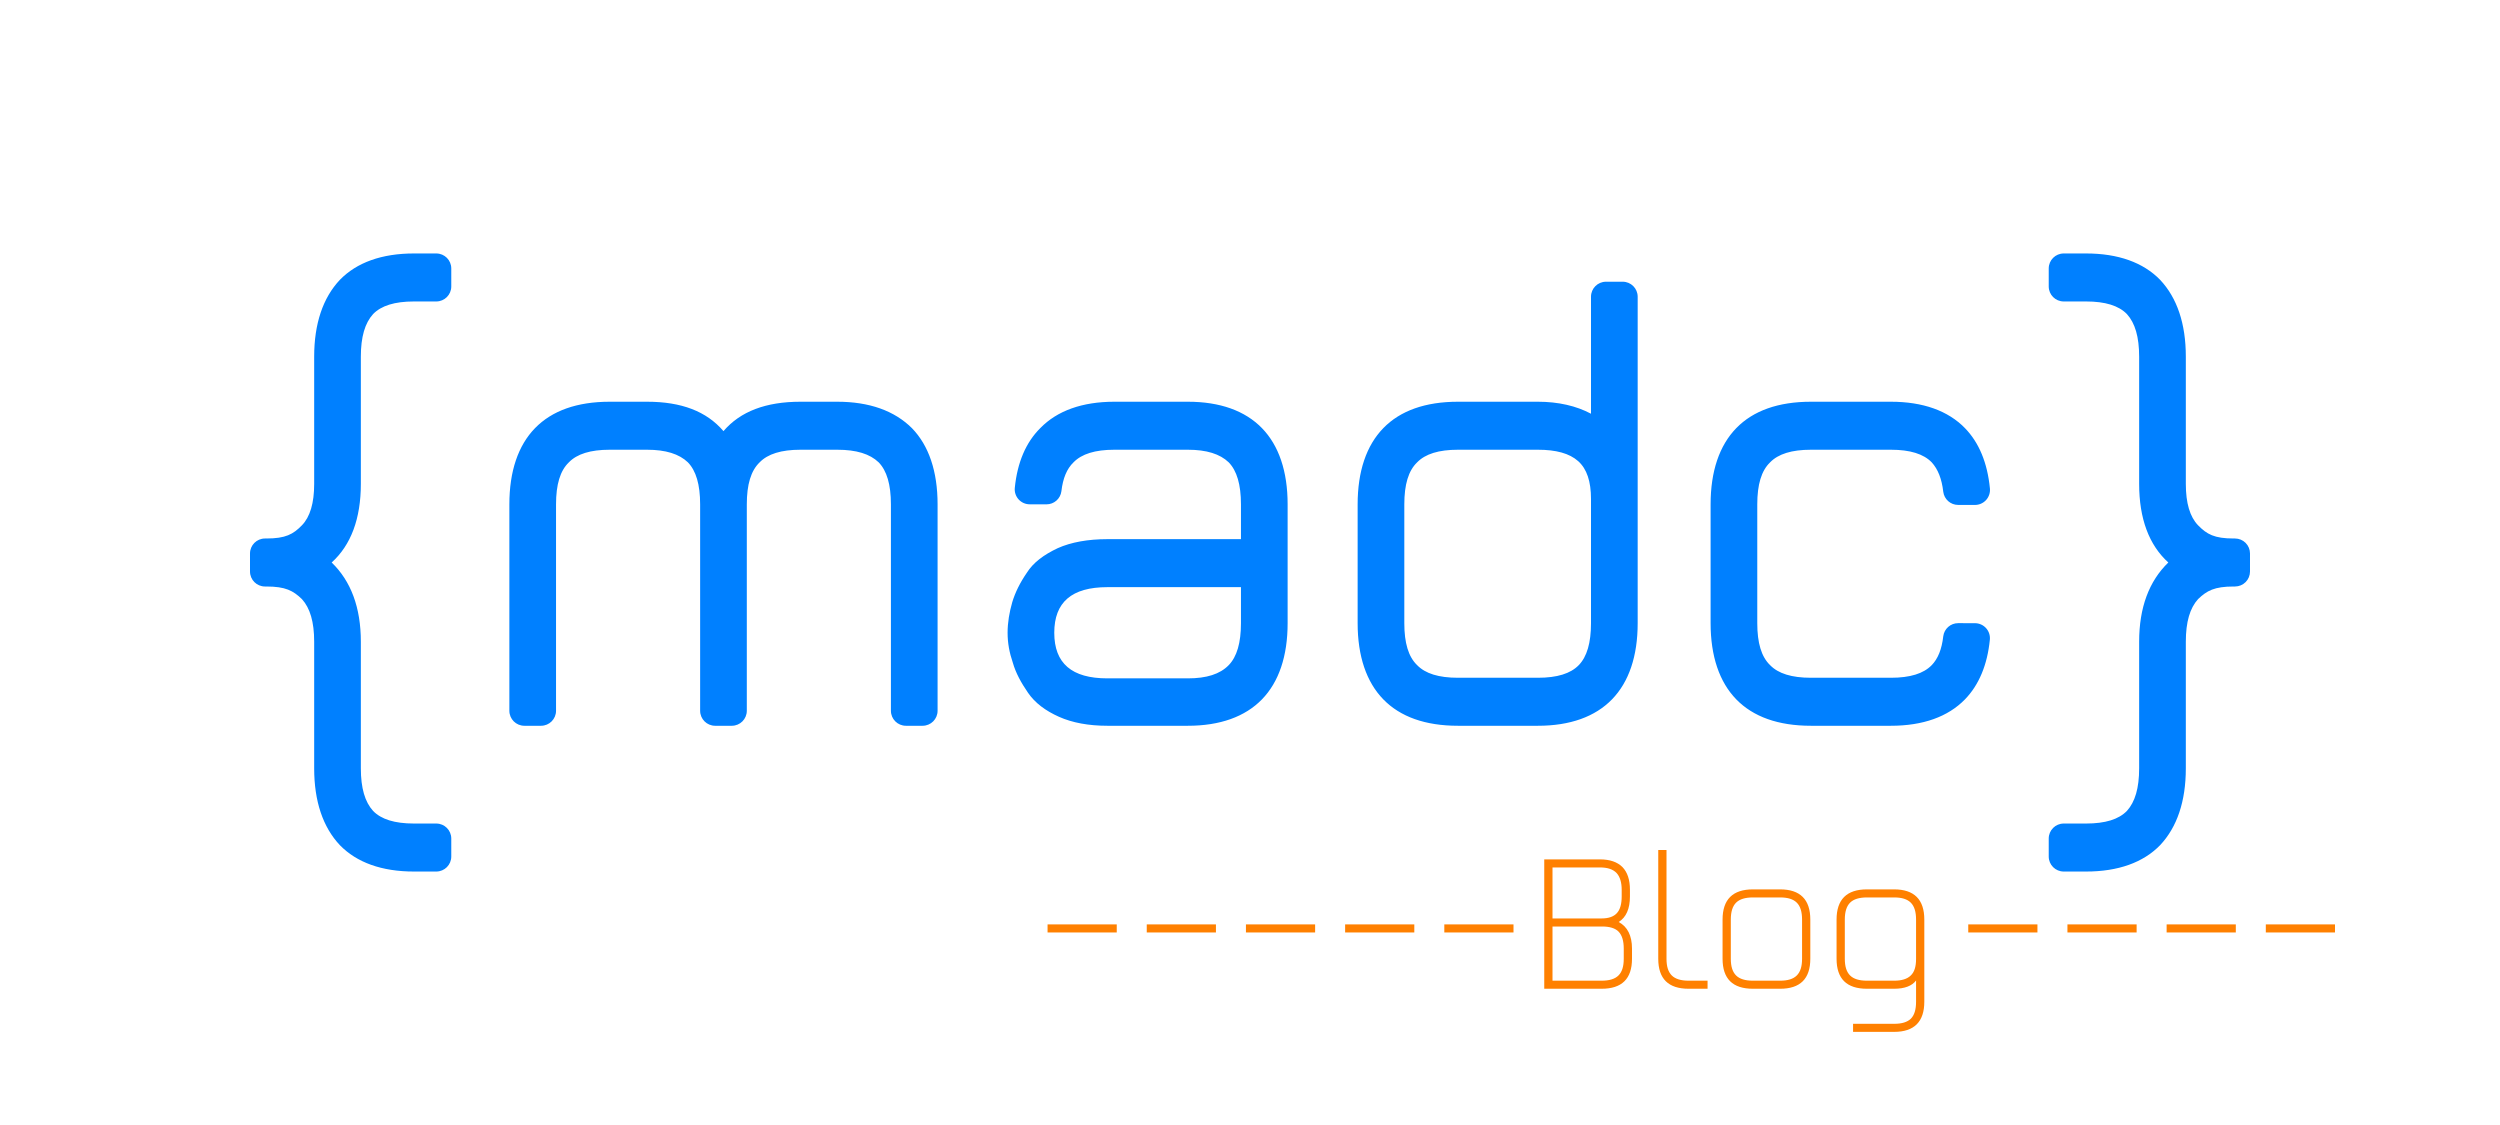
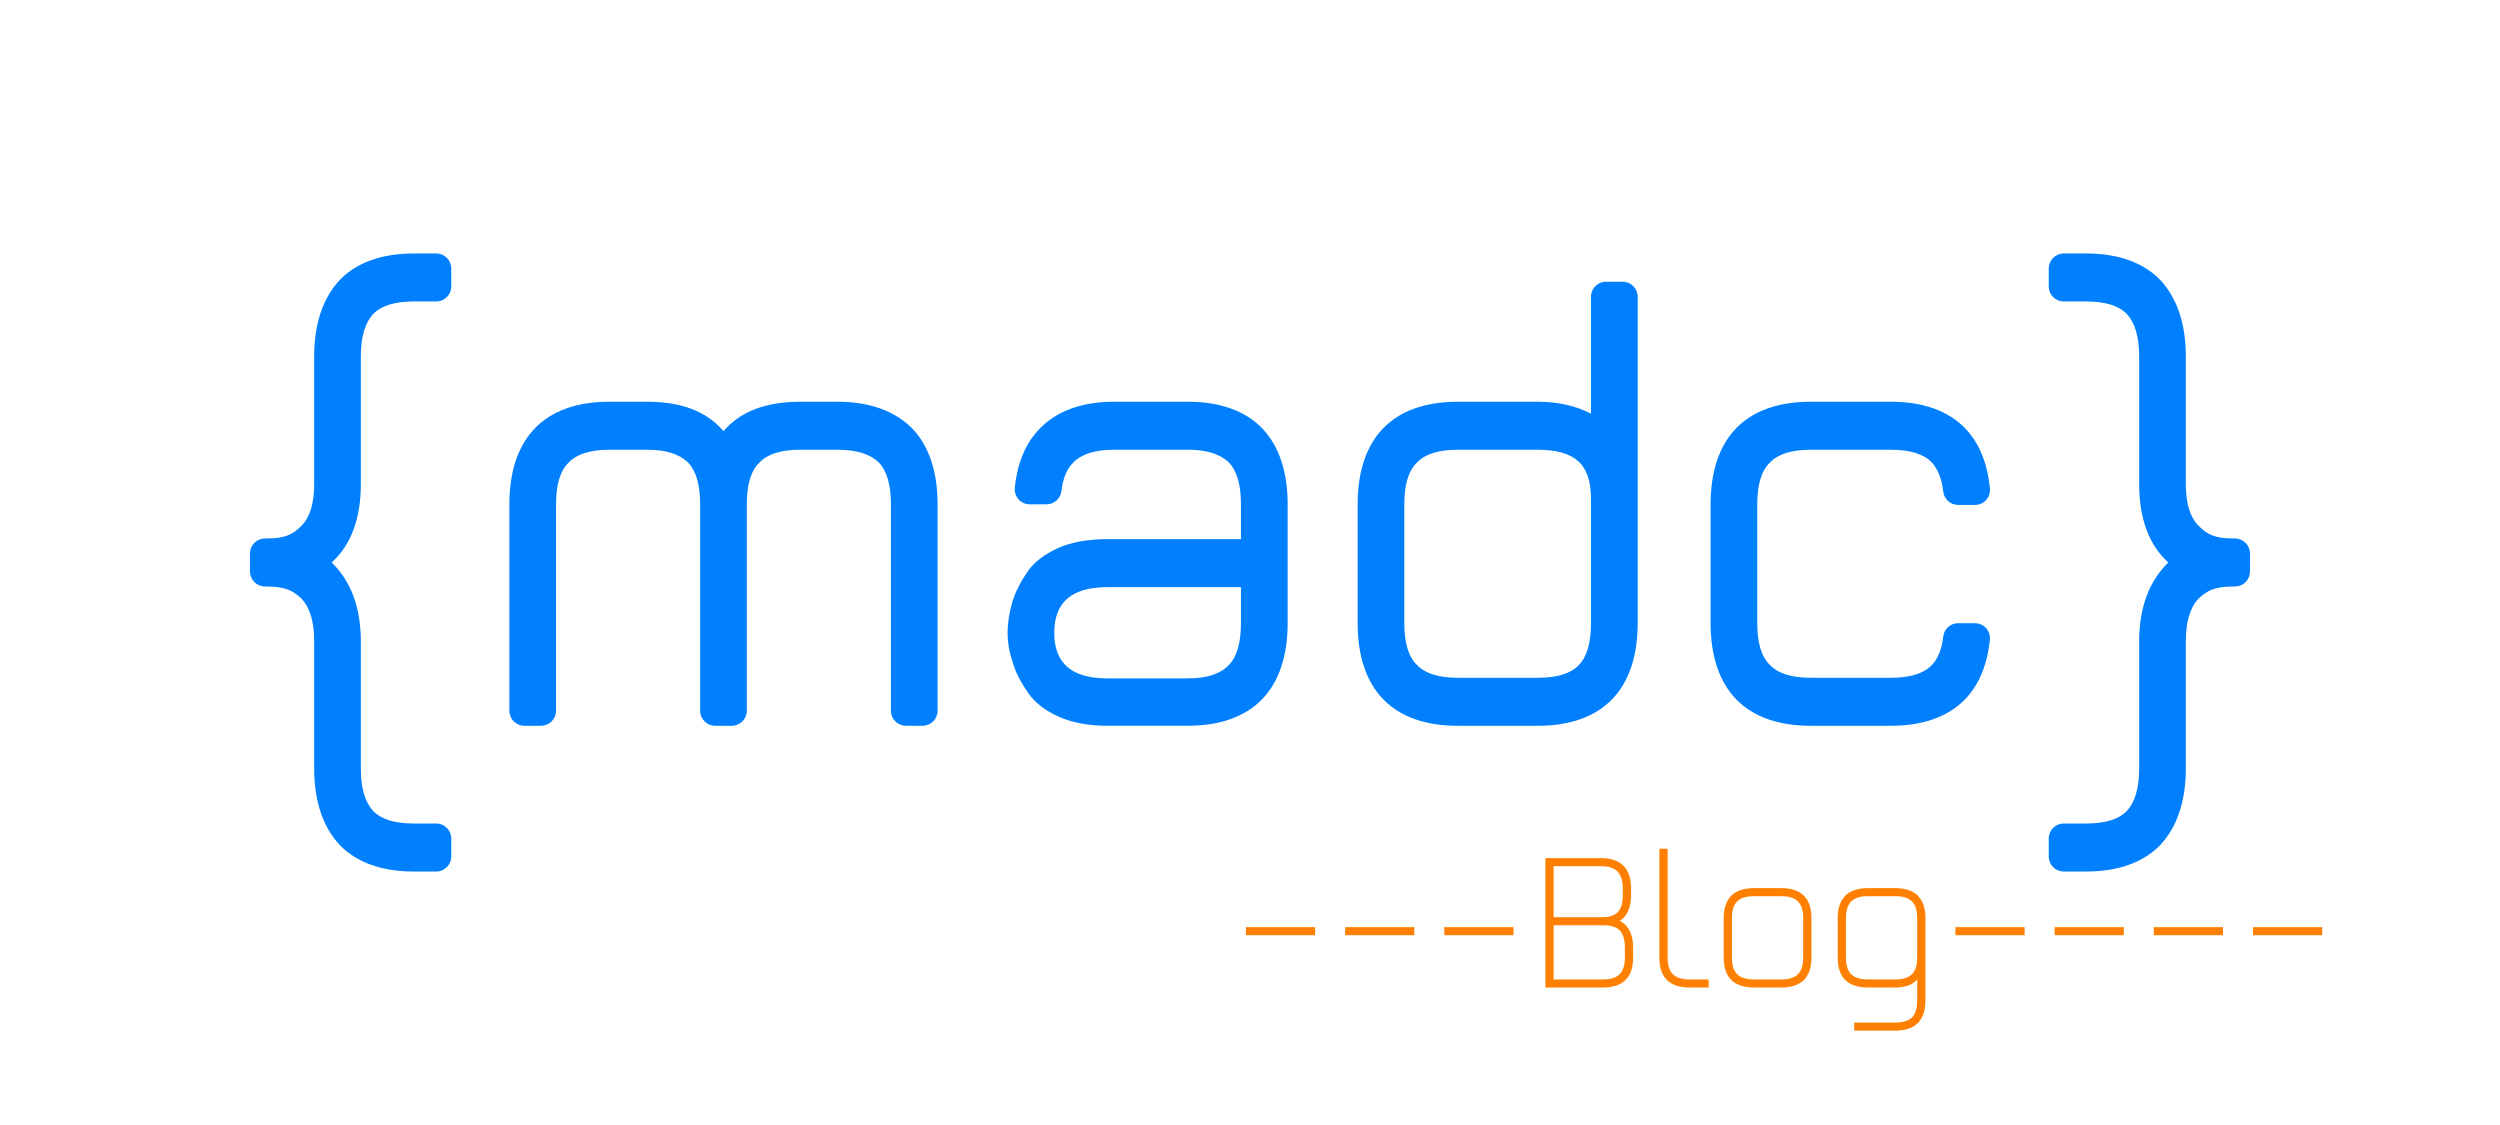
- <svg xmlns="http://www.w3.org/2000/svg" xml:space="preserve" style="fill-rule:evenodd;clip-rule:evenodd;stroke-linejoin:round;stroke-miterlimit:2" viewBox="0 0 2000 900">
-   <path d="M0 0h2000v900H0z" style="fill:none" />
-   <path d="M288.678 513.368c0-27.363-7.934-48.486-23.336-63.368 15.402-13.922 23.336-35.045 23.336-62.888V285.339c0-15.842 3.267-26.884 9.801-34.085 6.535-6.721 17.269-10.081 32.671-10.081h17.871c6.627 0 12-5.373 12-12v-14.405c0-6.627-5.373-12-12-12H331.15c-25.67 0-45.739 7.201-59.274 21.123-13.535 14.402-20.536 35.044-20.536 61.448v101.773c0 15.362-3.267 26.403-9.801 33.124-7.001 7.201-13.069 10.562-28.471 10.562H212a11.999 11.999 0 0 0-12 12v14.404a12 12 0 0 0 12 12h1.068c15.402 0 21.47 3.361 28.471 10.082 6.534 7.201 9.801 18.242 9.801 34.084v101.293c0 26.404 7.001 47.046 20.536 61.448 13.535 13.922 33.604 21.123 59.274 21.123h17.871c6.627 0 12-5.373 12-12v-14.405c0-6.627-5.373-12-12-12H331.15c-15.402 0-26.136-3.36-32.671-10.081-6.534-7.201-9.801-18.243-9.801-34.085V513.368Zm296.77 67.249c6.627 0 12-5.373 12-12V403.474c0-15.842 3.267-26.883 10.268-33.604 6.534-6.721 17.269-10.082 32.671-10.082h29.404c15.402 0 26.136 3.361 33.137 10.082 6.535 6.721 9.802 17.762 9.802 33.604v165.143c0 6.627 5.372 12 12 12h13.338c6.627 0 12-5.373 12-12V403.474c0-26.403-7.001-47.046-20.536-60.968-14.002-13.922-34.071-21.123-59.741-21.123h-29.404c-27.537 0-48.073 7.681-61.608 23.523-13.535-15.842-33.604-23.523-61.141-23.523h-29.871c-26.136 0-46.206 7.201-59.741 21.123-13.535 13.922-20.536 34.565-20.536 60.968v165.143c0 6.627 5.373 12 12 12h13.338c6.628 0 12-5.373 12-12V403.474c0-15.842 3.267-26.883 10.268-33.604 6.535-6.721 17.269-10.082 32.671-10.082h29.871c14.935 0 25.67 3.361 32.671 10.082 6.534 6.721 9.801 17.762 9.801 33.604v165.143c0 6.627 5.372 12 12 12h13.338Zm251.77-177.143a12 12 0 0 0 11.906-10.506c1.191-10.35 4.357-17.978 9.691-23.098 6.534-6.721 17.269-10.082 32.671-10.082h58.808c14.935 0 25.67 3.361 32.67 10.082 6.535 6.721 9.802 17.762 9.802 33.604v27.844H885.885c-15.402 0-28.937 2.4-39.672 7.201-11.201 5.28-19.602 11.521-24.736 19.682-5.601 8.161-9.335 15.842-11.668 23.523-2.334 8.161-3.734 16.322-3.734 24.483 0 8.161 1.4 15.842 4.201 24.003 2.333 8.161 6.534 15.842 12.134 24.003 5.601 8.161 14.002 14.402 24.737 19.203 10.735 4.801 23.803 7.201 38.738 7.201h64.409c25.67 0 45.739-7.201 59.276-21.123 13.53-13.922 20.53-34.564 20.53-60.968v-95.052c0-26.403-7-47.046-20.53-60.968-13.537-13.922-33.606-21.123-59.276-21.123h-58.808c-25.67 0-45.739 7.201-59.274 21.123-11.566 11.5-18.355 27.586-20.367 47.716a11.972 11.972 0 0 0 11.906 13.224c4.357.028 9.214.028 13.467.028Zm113.076 139.218h-64.409c-28.47 0-42.472-12.002-42.472-36.485 0-24.483 14.002-36.484 42.472-36.484h106.881v28.803c0 15.842-3.267 26.884-9.802 33.605-7 7.201-17.735 10.561-32.67 10.561Zm135.816-44.166c0 26.404 7 47.046 20.54 60.968 13.53 13.922 33.6 21.123 59.74 21.123h63.94c25.67 0 45.74-7.201 59.27-21.123 13.54-13.922 20.54-34.564 20.54-60.968V237.371c0-6.627-5.37-12-12-12h-13.34c-6.63 0-12 5.373-12 12v93.614c-11.67-6.241-26.14-9.602-42.47-9.602h-63.94c-26.14 0-46.21 7.201-59.74 21.123-13.54 13.922-20.54 34.565-20.54 60.968v95.052Zm37.34-95.052c0-15.842 3.27-26.883 10.27-33.604 6.53-6.721 17.27-10.082 32.67-10.082h63.94c14.47 0 25.2 2.881 32.2 9.122 7.01 6.24 10.27 16.322 10.27 30.243v99.373c0 15.842-3.26 26.884-9.8 33.605-6.53 6.72-17.27 10.081-32.67 10.081h-63.94c-15.4 0-26.14-3.361-32.67-10.081-7-6.721-10.27-17.763-10.27-33.605v-95.052Zm456.54.48c3.39 0 6.63-1.436 8.9-3.952a12.02 12.02 0 0 0 3.04-9.252c-2-20.522-8.73-36.695-19.96-48.244-13.53-13.922-33.6-21.123-59.27-21.123h-63.94c-26.14 0-46.21 7.201-59.74 21.123-13.54 13.922-20.54 34.565-20.54 60.968v95.052c0 26.404 7 47.046 20.54 60.968 13.53 13.922 33.6 21.123 59.74 21.123h63.94c25.67 0 45.74-7.201 59.27-21.123 11.19-11.502 17.91-27.591 19.91-47.726a11.985 11.985 0 0 0-11.91-13.215c-4.35-.027-9.21-.027-13.46-.027-6.06 0-11.17 4.517-11.91 10.53-1.17 10.338-4.25 17.958-9.23 23.075-6.53 6.72-17.27 10.081-32.67 10.081h-63.94c-15.4 0-26.14-3.361-32.67-10.081-7-6.721-10.27-17.763-10.27-33.605v-95.052c0-15.842 3.27-26.883 10.27-33.604 6.53-6.721 17.27-10.082 32.67-10.082h63.94c15.4 0 26.14 3.361 32.67 10.082 4.98 5.482 8.06 13.19 9.24 23.547a11.993 11.993 0 0 0 11.9 10.523c4.26.014 9.12.014 13.48.014Zm131.33 109.414c0-27.363 7.94-48.486 23.34-63.368-15.4-13.922-23.34-35.045-23.34-62.888V285.339c0-15.842-3.26-26.884-9.8-34.085-6.53-6.721-17.27-10.081-32.67-10.081h-17.87c-6.63 0-12-5.373-12-12v-14.405c0-6.627 5.37-12 12-12h17.87c25.67 0 45.74 7.201 59.27 21.123 13.54 14.402 20.54 35.044 20.54 61.448v101.773c0 15.362 3.27 26.403 9.8 33.124 7 7.201 13.07 10.562 28.47 10.562h1.07c3.18 0 6.24 1.264 8.49 3.514a12 12 0 0 1 3.51 8.486v14.404a12 12 0 0 1-3.51 8.486 12.016 12.016 0 0 1-8.49 3.514h-1.07c-15.4 0-21.47 3.361-28.47 10.082-6.53 7.201-9.8 18.242-9.8 34.084v101.293c0 26.404-7 47.046-20.54 61.448-13.53 13.922-33.6 21.123-59.27 21.123h-17.87c-6.63 0-12-5.373-12-12v-14.405c0-6.627 5.37-12 12-12h17.87c15.4 0 26.14-3.36 32.67-10.081 6.54-7.201 9.8-18.243 9.8-34.085V513.368Z" style="fill:#0080ff;fill-rule:nonzero" />
-   <path d="M1235.4 791h45.9c16.2 0 24.3-7.95 24.3-24v-8.1c0-10.35-3.6-17.55-10.65-21.3 6-3.75 9-10.65 9-20.4v-5.4c0-7.95-1.95-13.95-6-18.15-4.05-4.05-10.05-6.15-18-6.15h-44.55V791Zm6.6-49.8h39.6c6.15 0 10.65 1.35 13.35 4.2 2.7 2.85 4.05 7.35 4.05 13.5v8.1c0 6.15-1.35 10.5-4.2 13.35-2.85 2.85-7.35 4.2-13.5 4.2H1242V741.2Zm37.95-47.25c6.15 0 10.5 1.5 13.35 4.5 2.7 3 4.05 7.5 4.05 13.35v5.4c0 5.85-1.2 10.35-3.75 13.2-2.55 2.85-6.6 4.35-12.3 4.35H1242v-40.8h37.95ZM1333.2 680h-6.6v87c0 16.05 8.1 24 24.3 24h15.15v-6.45h-15.15c-6.15 0-10.65-1.35-13.5-4.2-2.85-2.85-4.2-7.2-4.2-13.35v-87Zm115.05 55.65c0-16.05-8.1-24.15-24.15-24.15h-21.75c-16.2 0-24.3 8.1-24.3 24.15V767c0 16.05 8.1 24 24.3 24h21.75c16.05 0 24.15-7.95 24.15-24v-31.35Zm-6.6 31.35c0 6.15-1.35 10.5-4.2 13.35-2.85 2.85-7.2 4.2-13.35 4.2h-21.75c-6.15 0-10.65-1.35-13.5-4.2-2.85-2.85-4.2-7.2-4.2-13.35v-31.35c0-6.15 1.35-10.65 4.2-13.5 2.85-2.85 7.35-4.2 13.5-4.2h21.75c6.15 0 10.5 1.35 13.35 4.2 2.85 2.85 4.2 7.35 4.2 13.5V767Zm40.8 58.5h32.85c16.05 0 24.15-8.1 24.15-24.15v-65.7c0-16.05-8.1-24.15-24.15-24.15h-21.75c-16.2 0-24.3 8.1-24.3 24.15V767c0 16.05 8.1 24 24.3 24h21.75c8.4 0 14.25-2.25 17.55-6.6v16.95c0 6.3-1.35 10.8-4.2 13.65-2.85 2.7-7.2 4.05-13.35 4.05h-32.85v6.45Zm50.4-58.35c0 6.15-1.35 10.5-4.2 13.2-2.85 2.85-7.35 4.2-13.35 4.2h-21.75c-6.15 0-10.65-1.35-13.5-4.2-2.85-2.85-4.2-7.2-4.2-13.35v-31.35c0-6.15 1.35-10.65 4.2-13.5 2.85-2.85 7.35-4.2 13.5-4.2h21.75c6.15 0 10.5 1.35 13.35 4.2 2.85 2.85 4.2 7.35 4.2 13.5v31.5Zm-694.8-27.625h55.35v6.45h-55.35zm79.35 0h55.35v6.45H917.4zm79.35 0h55.35v6.45h-55.35zm79.35 0h55.35v6.45h-55.35zm79.35 0h55.35v6.45h-55.35zm419.15 0h55.35v6.45h-55.35zm79.35 0h55.35v6.45h-55.35zm79.35 0h55.35v6.45h-55.35zm79.35 0H1868v6.45h-55.35z" style="fill:#ff8000;fill-rule:nonzero" />
+ <svg xmlns="http://www.w3.org/2000/svg" viewBox="0 0 2000 900">
+   <path fill="#ff8000" d="M996.75 741.7h55.35v6.45h-55.35zm79.35 0h55.35v6.45h-55.35zm79.35 0h55.35v6.45h-55.35zm80.85 48.3h45.9c16.2 0 24.3-7.95 24.3-24v-8.1c0-10.35-3.6-17.55-10.65-21.3 6-3.75 9-10.65 9-20.4v-5.4c0-7.95-1.95-13.95-6-18.15-4.05-4.05-10.05-6.15-18-6.15h-44.55V790Zm6.6-49.8h39.6c6.15 0 10.65 1.35 13.35 4.2 2.7 2.85 4.05 7.35 4.05 13.5v8.1c0 6.15-1.35 10.5-4.2 13.35-2.85 2.85-7.35 4.2-13.5 4.2h-39.3V740.2Zm37.95-47.25c6.15 0 10.5 1.5 13.35 4.5 2.7 3 4.05 7.5 4.05 13.35v5.4c0 5.85-1.2 10.35-3.75 13.2-2.55 2.85-6.6 4.35-12.3 4.35h-39.3v-40.8h37.95ZM1334.1 679h-6.6v87c0 16.05 8.1 24 24.3 24h15.15v-6.45h-15.15c-6.15 0-10.65-1.35-13.5-4.2-2.85-2.85-4.2-7.2-4.2-13.35v-87Zm115.05 55.65c0-16.05-8.1-24.15-24.15-24.15h-21.75c-16.2 0-24.3 8.1-24.3 24.15V766c0 16.05 8.1 24 24.3 24H1425c16.05 0 24.15-7.95 24.15-24v-31.35Zm-6.6 31.35c0 6.15-1.35 10.5-4.2 13.35-2.85 2.85-7.2 4.2-13.35 4.2h-21.75c-6.15 0-10.65-1.35-13.5-4.2-2.85-2.85-4.2-7.2-4.2-13.35v-31.35c0-6.15 1.35-10.65 4.2-13.5 2.85-2.85 7.35-4.2 13.5-4.2H1425c6.15 0 10.5 1.35 13.35 4.2 2.85 2.85 4.2 7.35 4.2 13.5V766Zm40.8 58.5h32.85c16.05 0 24.15-8.1 24.15-24.15v-65.7c0-16.05-8.1-24.15-24.15-24.15h-21.75c-16.2 0-24.3 8.1-24.3 24.15V766c0 16.05 8.1 24 24.3 24h21.75c8.4 0 14.25-2.25 17.55-6.6v16.95c0 6.3-1.35 10.8-4.2 13.65-2.85 2.7-7.2 4.05-13.35 4.05h-32.85v6.45Zm50.4-58.35c0 6.15-1.35 10.5-4.2 13.2-2.85 2.85-7.35 4.2-13.35 4.2h-21.75c-6.15 0-10.65-1.35-13.5-4.2-2.85-2.85-4.2-7.2-4.2-13.35v-31.35c0-6.15 1.35-10.65 4.2-13.5 2.85-2.85 7.35-4.2 13.5-4.2h21.75c6.15 0 10.5 1.35 13.35 4.2 2.85 2.85 4.2 7.35 4.2 13.5v31.5Zm30.6-24.45h55.35v6.45h-55.35zm79.35 0h55.35v6.45h-55.35zm79.35 0h55.35v6.45h-55.35zm79.35 0h55.35v6.45h-55.35z" />
+   <path fill="#0080ff" d="M288.68 513.37c0-27.36-7.94-48.49-23.34-63.37 15.4-13.92 23.34-35.04 23.34-62.89V285.34c0-15.84 3.26-26.88 9.8-34.09 6.53-6.72 17.27-10.08 32.67-10.08h17.87a12 12 0 0 0 12-12v-14.4a12 12 0 0 0-12-12h-17.87c-25.67 0-45.74 7.2-59.27 21.12-13.54 14.4-20.54 35.05-20.54 61.45V387.1c0 15.36-3.27 26.4-9.8 33.13-7 7.2-13.07 10.56-28.47 10.56H212a12 12 0 0 0-12 12v14.4a12 12 0 0 0 12 12h1.07c15.4 0 21.47 3.36 28.47 10.08 6.53 7.2 9.8 18.25 9.8 34.09v101.3c0 26.4 7 47.04 20.54 61.44 13.53 13.92 33.6 21.12 59.27 21.12h17.87a12 12 0 0 0 12-12v-14.4a12 12 0 0 0-12-12h-17.87c-15.4 0-26.14-3.36-32.67-10.08-6.54-7.2-9.8-18.25-9.8-34.09v-101.3Zm296.77 67.25a12 12 0 0 0 12-12V403.47c0-15.84 3.26-26.88 10.27-33.6 6.53-6.72 17.26-10.08 32.67-10.08h29.4c15.4 0 26.14 3.36 33.14 10.08 6.53 6.72 9.8 17.76 9.8 33.6v165.15a12 12 0 0 0 12 12h13.34a12 12 0 0 0 12-12V403.47c0-26.4-7-47.04-20.54-60.96-14-13.93-34.07-21.13-59.74-21.13h-29.4c-27.54 0-48.08 7.68-61.61 23.53-13.54-15.85-33.6-23.53-61.14-23.53h-29.87c-26.14 0-46.2 7.2-59.74 21.13-13.54 13.92-20.54 34.56-20.54 60.96v165.15a12 12 0 0 0 12 12h13.34a12 12 0 0 0 12-12V403.47c0-15.84 3.27-26.88 10.27-33.6 6.53-6.72 17.27-10.08 32.67-10.08h29.87c14.93 0 25.67 3.36 32.67 10.08 6.53 6.72 9.8 17.76 9.8 33.6v165.15a12 12 0 0 0 12 12h13.34Zm251.77-177.15a12 12 0 0 0 11.9-10.5c1.2-10.35 4.36-17.98 9.7-23.1 6.53-6.72 17.26-10.08 32.67-10.08h58.8c14.94 0 25.67 3.36 32.67 10.08 6.54 6.72 9.8 17.76 9.8 33.6v27.85H885.89c-15.4 0-28.93 2.4-39.67 7.2-11.2 5.28-19.6 11.52-24.73 19.68-5.6 8.16-9.34 15.84-11.67 23.52-2.33 8.16-3.73 16.33-3.73 24.49s1.4 15.84 4.2 24c2.33 8.16 6.53 15.84 12.13 24 5.6 8.16 14 14.4 24.74 19.2 10.73 4.8 23.8 7.2 38.73 7.2h64.41c25.67 0 45.74-7.2 59.28-21.12 13.53-13.92 20.53-34.56 20.53-60.96v-95.06c0-26.4-7-47.04-20.53-60.96-13.54-13.93-33.6-21.13-59.28-21.13h-58.8c-25.67 0-45.74 7.2-59.28 21.13-11.56 11.5-18.35 27.58-20.37 47.71a11.97 11.97 0 0 0 11.91 13.23c4.36.02 9.21.02 13.47.02ZM950.29 542.7h-64.4c-28.47 0-42.48-12-42.48-36.48 0-24.49 14-36.49 42.48-36.49h106.88v28.8c0 15.85-3.27 26.89-9.8 33.61-7 7.2-17.74 10.56-32.68 10.56Zm135.82-44.16c0 26.4 7 47.04 20.54 60.96 13.53 13.93 33.6 21.13 59.74 21.13h63.94c25.67 0 45.74-7.2 59.27-21.13 13.54-13.92 20.54-34.56 20.54-60.96V237.37a12 12 0 0 0-12-12h-13.34a12 12 0 0 0-12 12V331c-11.67-6.25-26.14-9.6-42.47-9.6h-63.94c-26.14 0-46.21 7.2-59.74 21.12-13.54 13.92-20.54 34.56-20.54 60.96v95.06Zm37.34-95.06c0-15.84 3.27-26.88 10.27-33.6 6.53-6.72 17.27-10.08 32.67-10.08h63.94c14.47 0 25.2 2.88 32.2 9.12 7.01 6.24 10.27 16.32 10.27 30.24v99.38c0 15.84-3.26 26.88-9.8 33.6-6.53 6.72-17.27 10.08-32.67 10.08h-63.94c-15.4 0-26.14-3.36-32.67-10.08-7-6.72-10.27-17.76-10.27-33.6v-95.06Zm456.54.48a12 12 0 0 0 8.9-3.95 12.02 12.02 0 0 0 3.04-9.25c-2-20.52-8.73-36.7-19.96-48.24-13.53-13.93-33.6-21.13-59.27-21.13h-63.94c-26.14 0-46.21 7.2-59.74 21.13-13.54 13.92-20.54 34.56-20.54 60.96v95.06c0 26.4 7 47.04 20.54 60.96 13.53 13.93 33.6 21.13 59.74 21.13h63.94c25.67 0 45.74-7.2 59.27-21.13 11.19-11.5 17.91-27.59 19.91-47.72a11.98 11.98 0 0 0-11.91-13.22c-4.35-.02-9.21-.02-13.46-.02a12 12 0 0 0-11.91 10.53c-1.17 10.33-4.25 17.95-9.23 23.07-6.53 6.72-17.27 10.08-32.67 10.08h-63.94c-15.4 0-26.14-3.36-32.67-10.08-7-6.72-10.27-17.76-10.27-33.6v-95.06c0-15.84 3.27-26.88 10.27-33.6 6.53-6.72 17.27-10.08 32.67-10.08h63.94c15.4 0 26.14 3.36 32.67 10.08 4.98 5.48 8.06 13.19 9.24 23.55a12 12 0 0 0 11.9 10.52l13.48.01Zm131.33 109.42c0-27.36 7.94-48.49 23.34-63.37-15.4-13.92-23.34-35.04-23.34-62.89V285.34c0-15.84-3.26-26.88-9.8-34.09-6.53-6.72-17.27-10.08-32.67-10.08h-17.87a12 12 0 0 1-12-12v-14.4a12 12 0 0 1 12-12h17.87c25.67 0 45.74 7.2 59.27 21.12 13.54 14.4 20.54 35.05 20.54 61.45V387.1c0 15.36 3.27 26.4 9.8 33.13 7 7.2 13.07 10.56 28.47 10.56h1.07c3.18 0 6.24 1.26 8.49 3.51a12 12 0 0 1 3.51 8.49v14.4a12 12 0 0 1-3.51 8.49 12.02 12.02 0 0 1-8.49 3.51h-1.07c-15.4 0-21.47 3.36-28.47 10.08-6.53 7.2-9.8 18.25-9.8 34.09v101.3c0 26.4-7 47.04-20.54 61.44-13.53 13.92-33.6 21.12-59.27 21.12h-17.87a12 12 0 0 1-12-12v-14.4a12 12 0 0 1 12-12h17.87c15.4 0 26.14-3.36 32.67-10.08 6.54-7.2 9.8-18.25 9.8-34.09v-101.3Z" />
</svg>
